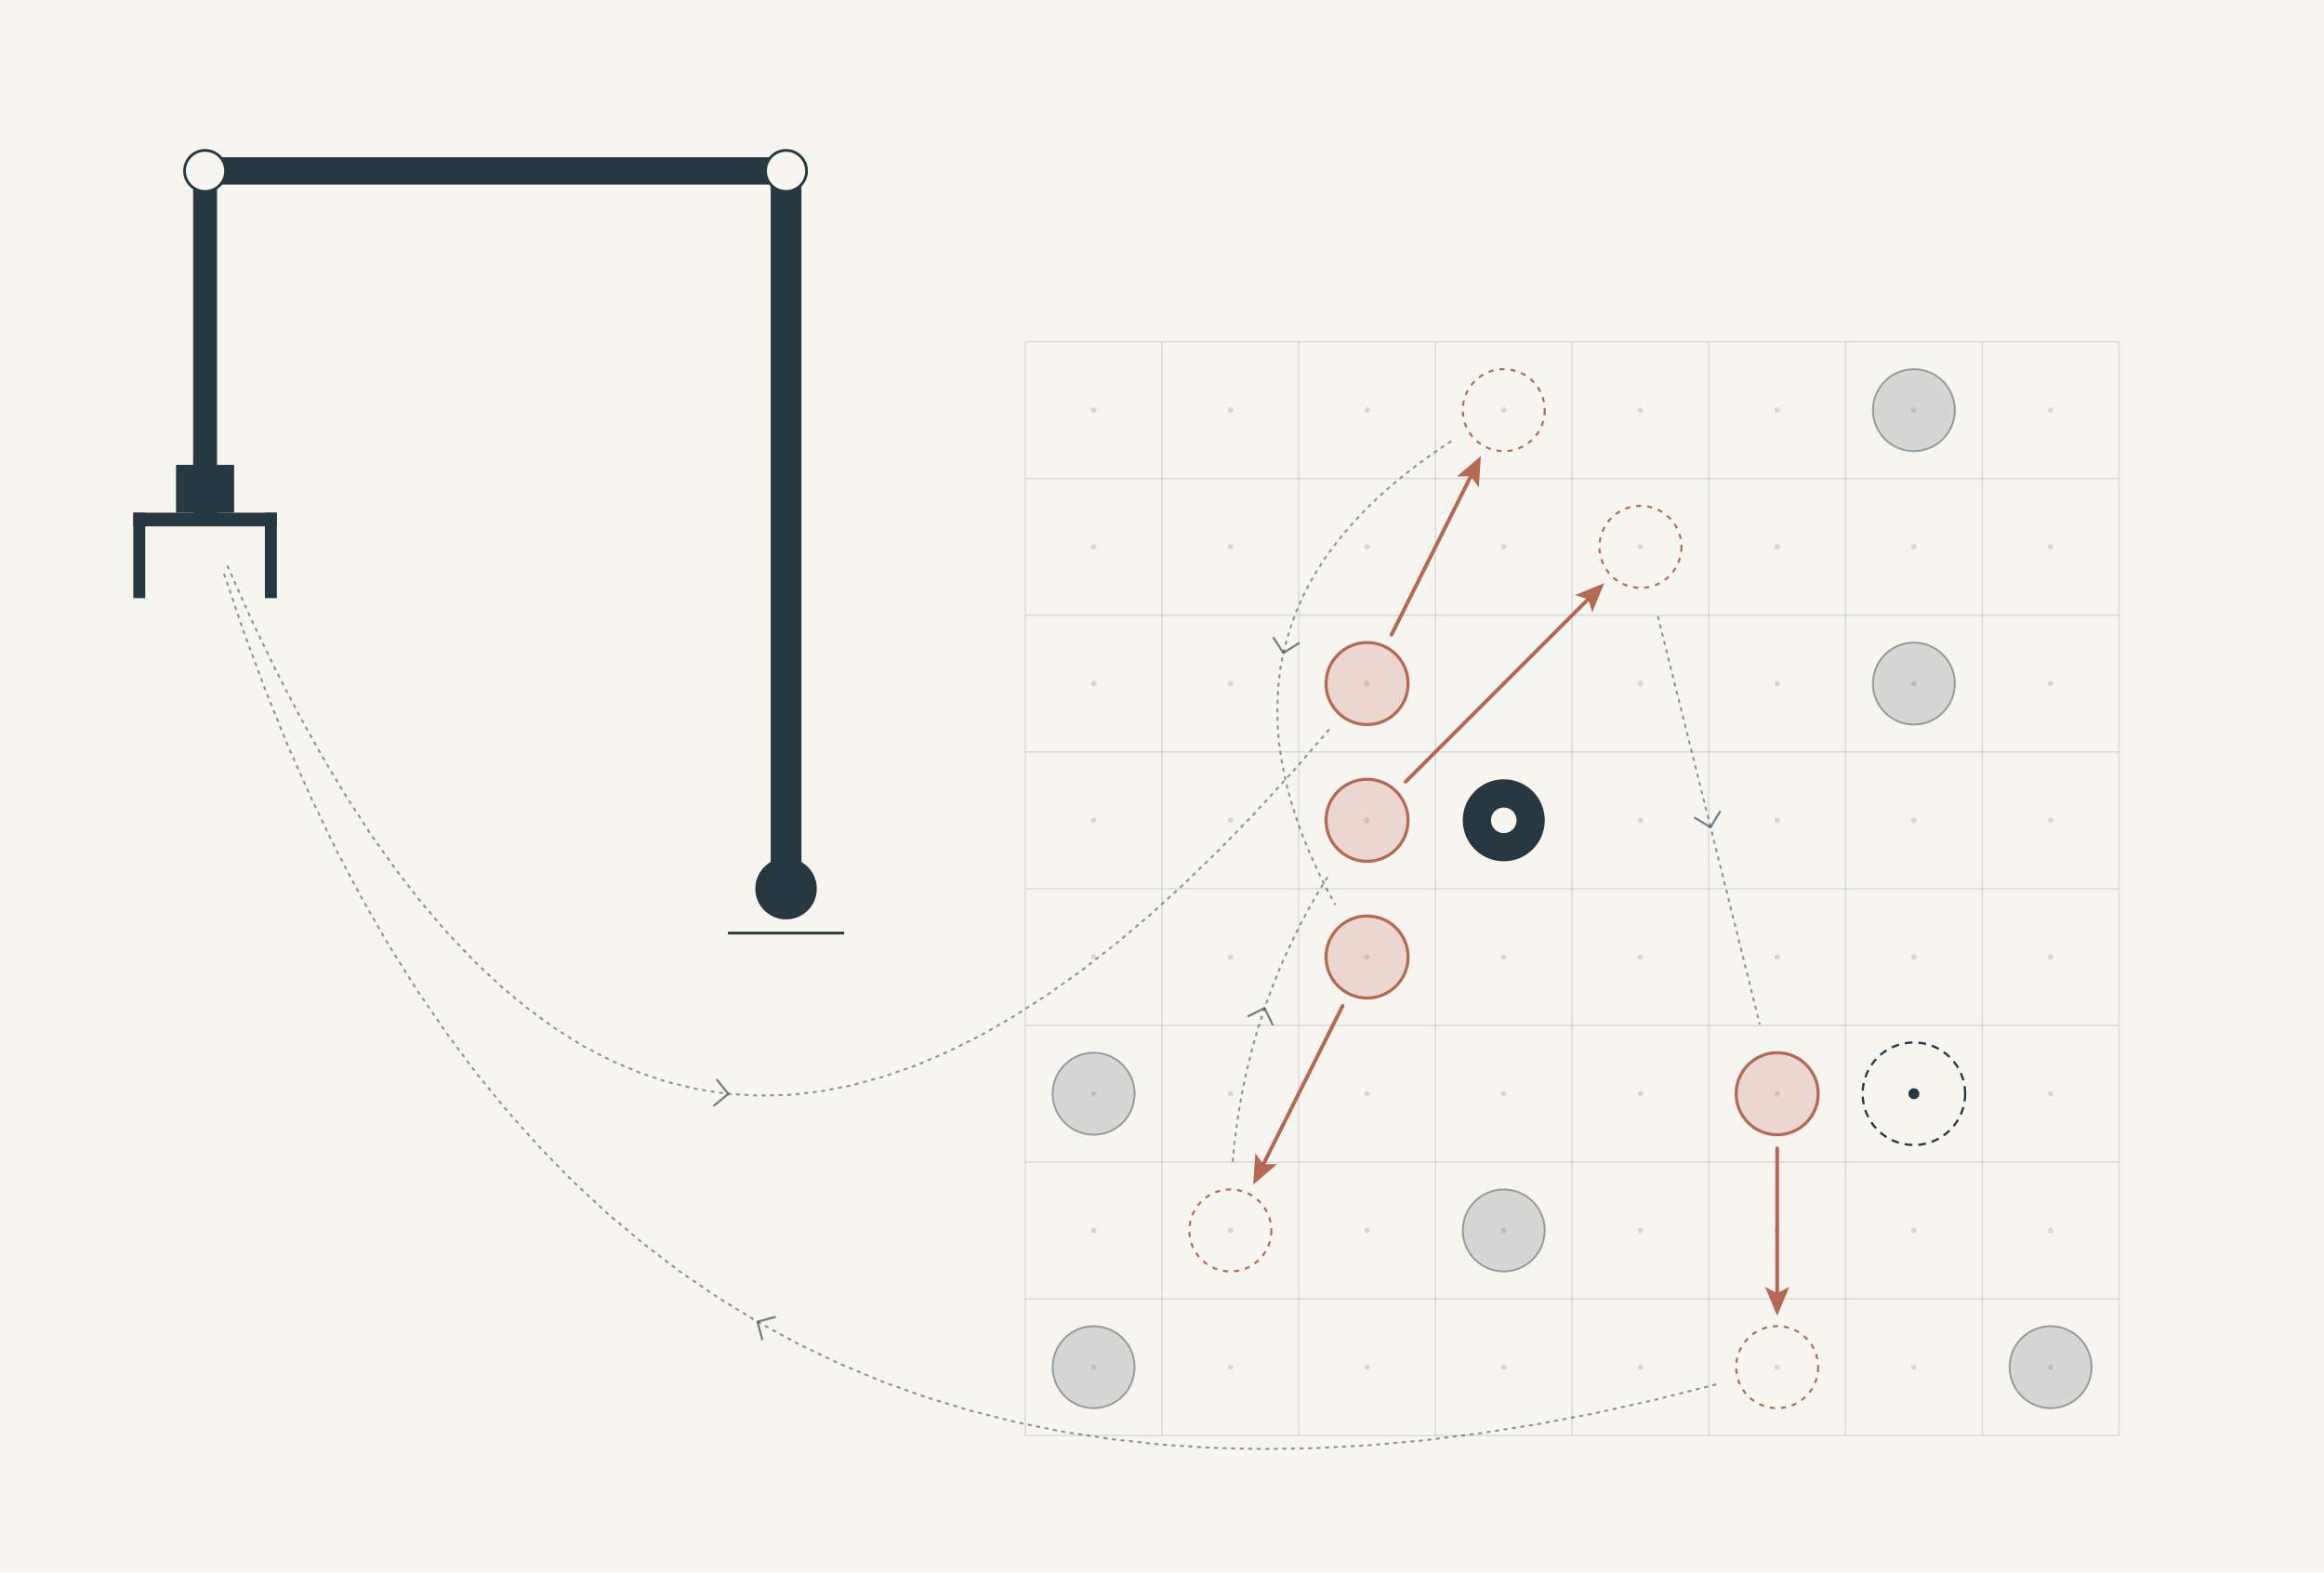
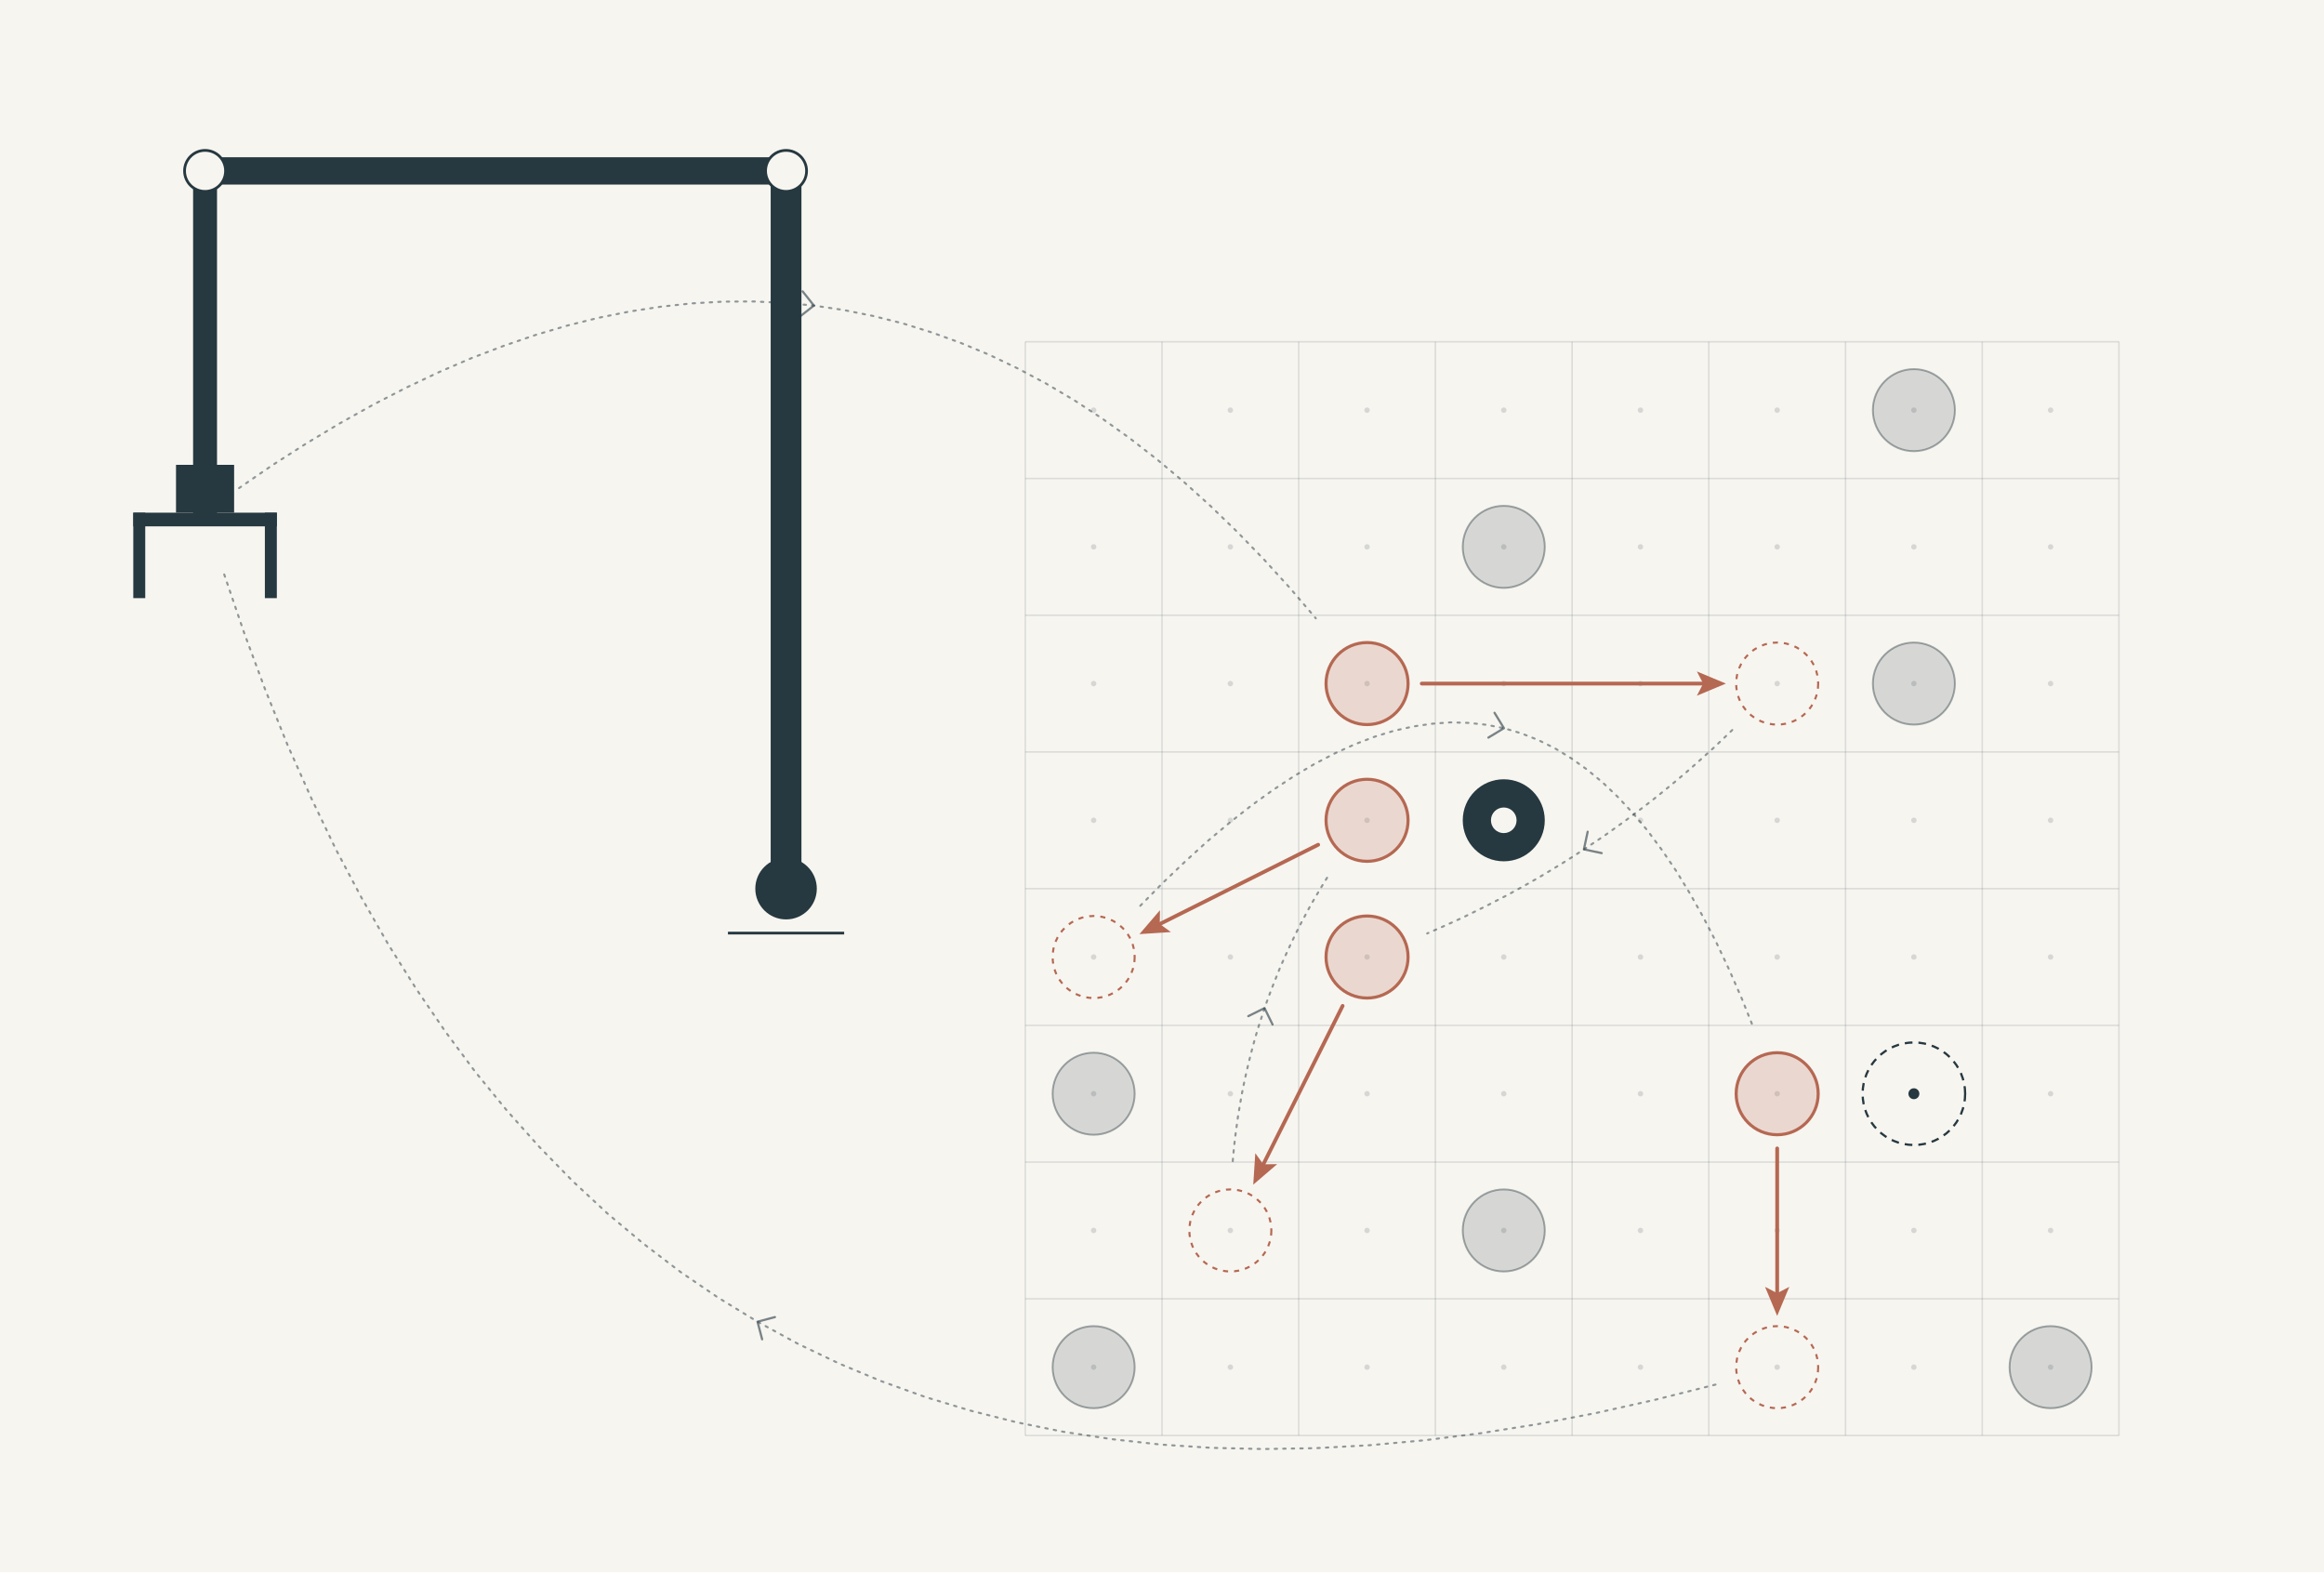
<svg xmlns="http://www.w3.org/2000/svg" viewBox="0 0 1360 920" width="1360" height="920" fill="none" shape-rendering="geometricPrecision">
  <rect width="100%" height="100%" fill="#F7F5F0" />
  <g id="lattice">
    <g id="lattice-lines" stroke="#263840" stroke-width="0.9" stroke-opacity="0.13" fill="none">
      <path d="M600,840 L600,200" />
      <path d="M680,840 L680,200" />
      <path d="M760,840 L760,200" />
      <path d="M840,840 L840,200" />
      <path d="M920,840 L920,200" />
      <path d="M1000,840 L1000,200" />
      <path d="M1080,840 L1080,200" />
      <path d="M1160,840 L1160,200" />
      <path d="M1240,840 L1240,200" />
      <path d="M600,840 L1240,840" />
      <path d="M600,760 L1240,760" />
      <path d="M600,680 L1240,680" />
      <path d="M600,600 L1240,600" />
      <path d="M600,520 L1240,520" />
      <path d="M600,440 L1240,440" />
      <path d="M600,360 L1240,360" />
      <path d="M600,280 L1240,280" />
      <path d="M600,200 L1240,200" />
    </g>
    <g id="lattice-centres">
      <circle cx="640" cy="800" r="1.6" fill="#263840" fill-opacity="0.16" />
      <circle cx="720" cy="800" r="1.6" fill="#263840" fill-opacity="0.16" />
      <circle cx="800" cy="800" r="1.6" fill="#263840" fill-opacity="0.16" />
      <circle cx="880" cy="800" r="1.6" fill="#263840" fill-opacity="0.16" />
      <circle cx="960" cy="800" r="1.6" fill="#263840" fill-opacity="0.16" />
      <circle cx="1040" cy="800" r="1.6" fill="#263840" fill-opacity="0.16" />
      <circle cx="1120" cy="800" r="1.6" fill="#263840" fill-opacity="0.16" />
      <circle cx="1200" cy="800" r="1.6" fill="#263840" fill-opacity="0.16" />
      <circle cx="640" cy="720" r="1.6" fill="#263840" fill-opacity="0.16" />
      <circle cx="720" cy="720" r="1.6" fill="#263840" fill-opacity="0.16" />
      <circle cx="800" cy="720" r="1.6" fill="#263840" fill-opacity="0.16" />
      <circle cx="880" cy="720" r="1.6" fill="#263840" fill-opacity="0.16" />
      <circle cx="960" cy="720" r="1.6" fill="#263840" fill-opacity="0.16" />
      <circle cx="1040" cy="720" r="1.6" fill="#263840" fill-opacity="0.16" />
      <circle cx="1120" cy="720" r="1.6" fill="#263840" fill-opacity="0.16" />
      <circle cx="1200" cy="720" r="1.6" fill="#263840" fill-opacity="0.16" />
      <circle cx="640" cy="640" r="1.6" fill="#263840" fill-opacity="0.16" />
      <circle cx="720" cy="640" r="1.6" fill="#263840" fill-opacity="0.16" />
      <circle cx="800" cy="640" r="1.6" fill="#263840" fill-opacity="0.16" />
      <circle cx="880" cy="640" r="1.6" fill="#263840" fill-opacity="0.16" />
      <circle cx="960" cy="640" r="1.6" fill="#263840" fill-opacity="0.16" />
      <circle cx="1040" cy="640" r="1.6" fill="#263840" fill-opacity="0.16" />
      <circle cx="1120" cy="640" r="1.6" fill="#263840" fill-opacity="0.16" />
      <circle cx="1200" cy="640" r="1.6" fill="#263840" fill-opacity="0.16" />
      <circle cx="640" cy="560" r="1.6" fill="#263840" fill-opacity="0.16" />
      <circle cx="720" cy="560" r="1.6" fill="#263840" fill-opacity="0.16" />
      <circle cx="800" cy="560" r="1.6" fill="#263840" fill-opacity="0.16" />
      <circle cx="880" cy="560" r="1.6" fill="#263840" fill-opacity="0.16" />
      <circle cx="960" cy="560" r="1.6" fill="#263840" fill-opacity="0.16" />
      <circle cx="1040" cy="560" r="1.6" fill="#263840" fill-opacity="0.16" />
      <circle cx="1120" cy="560" r="1.6" fill="#263840" fill-opacity="0.16" />
      <circle cx="1200" cy="560" r="1.6" fill="#263840" fill-opacity="0.16" />
      <circle cx="640" cy="480" r="1.6" fill="#263840" fill-opacity="0.16" />
      <circle cx="720" cy="480" r="1.6" fill="#263840" fill-opacity="0.16" />
      <circle cx="800" cy="480" r="1.6" fill="#263840" fill-opacity="0.16" />
      <circle cx="880" cy="480" r="1.6" fill="#263840" fill-opacity="0.16" />
      <circle cx="960" cy="480" r="1.6" fill="#263840" fill-opacity="0.16" />
      <circle cx="1040" cy="480" r="1.6" fill="#263840" fill-opacity="0.16" />
      <circle cx="1120" cy="480" r="1.6" fill="#263840" fill-opacity="0.16" />
      <circle cx="1200" cy="480" r="1.6" fill="#263840" fill-opacity="0.16" />
      <circle cx="640" cy="400" r="1.6" fill="#263840" fill-opacity="0.16" />
      <circle cx="720" cy="400" r="1.6" fill="#263840" fill-opacity="0.16" />
      <circle cx="800" cy="400" r="1.6" fill="#263840" fill-opacity="0.16" />
      <circle cx="880" cy="400" r="1.6" fill="#263840" fill-opacity="0.16" />
      <circle cx="960" cy="400" r="1.6" fill="#263840" fill-opacity="0.16" />
      <circle cx="1040" cy="400" r="1.6" fill="#263840" fill-opacity="0.16" />
      <circle cx="1120" cy="400" r="1.6" fill="#263840" fill-opacity="0.16" />
      <circle cx="1200" cy="400" r="1.6" fill="#263840" fill-opacity="0.16" />
      <circle cx="640" cy="320" r="1.6" fill="#263840" fill-opacity="0.16" />
      <circle cx="720" cy="320" r="1.6" fill="#263840" fill-opacity="0.16" />
      <circle cx="800" cy="320" r="1.6" fill="#263840" fill-opacity="0.16" />
      <circle cx="880" cy="320" r="1.6" fill="#263840" fill-opacity="0.16" />
      <circle cx="960" cy="320" r="1.6" fill="#263840" fill-opacity="0.16" />
      <circle cx="1040" cy="320" r="1.6" fill="#263840" fill-opacity="0.16" />
      <circle cx="1120" cy="320" r="1.6" fill="#263840" fill-opacity="0.16" />
      <circle cx="1200" cy="320" r="1.6" fill="#263840" fill-opacity="0.16" />
      <circle cx="640" cy="240" r="1.6" fill="#263840" fill-opacity="0.16" />
      <circle cx="720" cy="240" r="1.6" fill="#263840" fill-opacity="0.16" />
      <circle cx="800" cy="240" r="1.6" fill="#263840" fill-opacity="0.16" />
      <circle cx="880" cy="240" r="1.6" fill="#263840" fill-opacity="0.16" />
      <circle cx="960" cy="240" r="1.6" fill="#263840" fill-opacity="0.16" />
      <circle cx="1040" cy="240" r="1.6" fill="#263840" fill-opacity="0.16" />
      <circle cx="1120" cy="240" r="1.6" fill="#263840" fill-opacity="0.16" />
      <circle cx="1200" cy="240" r="1.6" fill="#263840" fill-opacity="0.16" />
    </g>
  </g>
  <g id="goal">
    <circle cx="1120" cy="640" r="30" fill="none" stroke="#263840" stroke-width="1.3" stroke-dasharray="4.5 3.5" />
    <circle cx="1120" cy="640" r="3.2" fill="#263840" />
  </g>
  <g id="discs-context">
    <circle cx="1120" cy="240" r="24" id="c0" fill="#263840" fill-opacity="0.16" stroke="#263840" stroke-opacity="0.42" stroke-width="1.1" />
    <circle cx="1120" cy="400" r="24" id="c1" fill="#263840" fill-opacity="0.16" stroke="#263840" stroke-opacity="0.42" stroke-width="1.1" />
    <circle cx="640" cy="800" r="24" id="c2" fill="#263840" fill-opacity="0.16" stroke="#263840" stroke-opacity="0.42" stroke-width="1.1" />
    <circle cx="880" cy="720" r="24" id="c3" fill="#263840" fill-opacity="0.16" stroke="#263840" stroke-opacity="0.42" stroke-width="1.1" />
    <circle cx="1200" cy="800" r="24" id="c4" fill="#263840" fill-opacity="0.16" stroke="#263840" stroke-opacity="0.42" stroke-width="1.1" />
    <circle cx="640" cy="640" r="24" id="c5" fill="#263840" fill-opacity="0.16" stroke="#263840" stroke-opacity="0.42" stroke-width="1.1" />
+     <circle cx="880" cy="320" r="24" id="c6" fill="#263840" fill-opacity="0.16" stroke="#263840" stroke-opacity="0.42" stroke-width="1.1" />
  </g>
  <g id="blockers-highlight">
    <circle cx="800" cy="400" r="24" id="b1-hl" fill="#B56852" fill-opacity="0.20" stroke="#B56852" stroke-width="1.8" />
    <circle cx="800" cy="560" r="24" id="b2-hl" fill="#B56852" fill-opacity="0.20" stroke="#B56852" stroke-width="1.8" />
    <circle cx="800" cy="480" r="24" id="b3-hl" fill="#B56852" fill-opacity="0.20" stroke="#B56852" stroke-width="1.8" />
    <circle cx="1040" cy="640" r="24" id="b4-hl" fill="#B56852" fill-opacity="0.20" stroke="#B56852" stroke-width="1.8" />
  </g>
  <g id="destinations">
-     <circle cx="880" cy="240" r="24" id="dest-b1" fill="none" stroke="#B56852" stroke-width="1.2" stroke-dasharray="3 3.5" />
+     <circle cx="1040" cy="400" r="24" id="dest-b1" fill="none" stroke="#B56852" stroke-width="1.2" stroke-dasharray="3 3.5" />
    <circle cx="720" cy="720" r="24" id="dest-b2" fill="none" stroke="#B56852" stroke-width="1.2" stroke-dasharray="3 3.5" />
-     <circle cx="960" cy="320" r="24" id="dest-b3" fill="none" stroke="#B56852" stroke-width="1.2" stroke-dasharray="3 3.5" />
+     <circle cx="640" cy="560" r="24" id="dest-b3" fill="none" stroke="#B56852" stroke-width="1.2" stroke-dasharray="3 3.5" />
    <circle cx="1040" cy="800" r="24" id="dest-b4" fill="none" stroke="#B56852" stroke-width="1.2" stroke-dasharray="3 3.5" />
  </g>
  <g id="target">
    <circle cx="880" cy="480" r="24" fill="#263840" />
    <circle cx="880" cy="480" r="7.5" fill="#F7F5F0" />
  </g>
  <g id="robot-home" opacity="1">
    <path d="M426,546 L494,546" stroke="#263840" stroke-width="1.6" />
    <circle cx="460" cy="520" r="18" fill="#263840" />
    <circle cx="460" cy="520" r="5.5" fill="#F7F5F0" />
    <path d="M460,520 L460,100" stroke="#263840" stroke-width="18" stroke-linecap="round" />
    <path d="M460,100 L120,100" stroke="#263840" stroke-width="16" stroke-linecap="round" />
    <path d="M120,100 L120,300" stroke="#263840" stroke-width="14" stroke-linecap="round" />
    <rect x="-14" y="-17" width="28" height="34" transform="translate(120 286) rotate(-270)" fill="#263840" />
    <rect x="-4" y="-42" width="8" height="84" transform="translate(120 304) rotate(-270)" fill="#263840" />
    <rect x="-25" y="-3.5" width="50" height="7" transform="translate(81.5 325) rotate(-270)" fill="#263840" />
    <rect x="-25" y="-3.5" width="50" height="7" transform="translate(158.5 325) rotate(-270)" fill="#263840" />
    <circle cx="460" cy="100" r="12" fill="#F7F5F0" stroke="#263840" stroke-width="1.6" />
    <circle cx="120" cy="100" r="12" fill="#F7F5F0" stroke="#263840" stroke-width="1.6" />
  </g>
  <g id="transit-chain">
-     <path d="M133.2,331.4 L146.6,361.4 L160.2,389.8 L174.1,416.7 L188.2,442 L202.5,465.9 L217,488.2 L231.8,509 L246.7,528.3 L261.9,546 L277.4,562.3 L293,577 L308.9,590.2 L325,601.9 L341.3,612.1 L357.8,620.7 L374.6,627.8 L391.6,633.4 L408.8,637.5 L426.2,640.1 L443.9,641.1 L461.8,640.7 L479.9,638.7 L498.2,635.1 L516.8,630.1 L535.6,623.6 L554.6,615.5 L573.8,605.9 L593.2,594.8 L612.9,582.1 L632.8,568 L652.9,552.3 L673.3,535.1 L693.8,516.4 L714.6,496.1 L735.6,474.4 L756.9,451.1 L778.3,426.3" stroke="#263840" stroke-opacity="0.5" stroke-width="1.2" stroke-dasharray="1.4 3.6" stroke-linecap="round" fill="none" />
-     <path d="M419.6,631.9 L426.2,640.1 L418,646.8" id="transit-dir-0" stroke="#263840" stroke-opacity="0.6" stroke-width="1.3" fill="none" stroke-linecap="round" stroke-linejoin="round" />
-     <path d="M848.9,258.4 L839.4,264.7 L830.4,271.2 L821.9,277.8 L813.8,284.5 L806.2,291.3 L799.1,298.2 L792.4,305.3 L786.2,312.4 L780.4,319.7 L775.1,327.1 L770.3,334.6 L765.9,342.2 L762,350 L758.6,357.8 L755.6,365.8 L753.1,373.9 L751,382.1 L749.4,390.4 L748.3,398.9 L747.7,407.4 L747.5,416.1 L747.7,424.9 L748.4,433.8 L749.6,442.8 L751.3,451.9 L753.4,461.2 L756,470.5 L759,480 L762.5,489.6 L766.5,499.3 L770.9,509.1 L775.8,519.1 L781.2,529.1" stroke="#263840" stroke-opacity="0.5" stroke-width="1.2" stroke-dasharray="1.4 3.6" stroke-linecap="round" fill="none" />
-     <path d="M760,376.4 L751,382.1 L745.3,373.2" id="transit-dir-1" stroke="#263840" stroke-opacity="0.6" stroke-width="1.3" fill="none" stroke-linecap="round" stroke-linejoin="round" />
+     <path d="M139.9,285.6 L159.7,272 L179.4,259.4 L198.9,247.7 L218.4,236.8 L237.6,226.9 L256.8,217.8 L275.8,209.6 L294.7,202.4 L313.4,196 L332,190.5 L350.5,185.9 L368.9,182.2 L387.1,179.4 L405.2,177.5 L423.2,176.5 L441,176.4 L458.7,177.2 L476.3,178.8 L493.7,181.4 L511,184.9 L528.2,189.2 L545.2,194.5 L562.1,200.6 L578.9,207.6 L595.6,215.6 L612.1,224.4 L628.5,234.1 L644.7,244.7 L660.8,256.2 L676.8,268.6 L692.7,281.9 L708.4,296.1 L724,311.2 L739.5,327.2 L754.8,344 L770,361.8" stroke="#263840" stroke-opacity="0.5" stroke-width="1.2" stroke-dasharray="1.4 3.6" stroke-linecap="round" fill="none" />
+     <path d="M469.7,170.5 L476.3,178.8 L467.9,185.4" id="transit-dir-0" stroke="#263840" stroke-opacity="0.6" stroke-width="1.3" fill="none" stroke-linecap="round" stroke-linejoin="round" />
+     <path d="M1013.7,427.2 L1008.3,432.4 L1002.8,437.6 L997.3,442.6 L991.7,447.6 L986.1,452.5 L980.4,457.3 L974.7,462 L968.9,466.7 L963.1,471.2 L957.2,475.7 L951.2,480.2 L945.2,484.5 L939.2,488.8 L933.1,492.9 L926.9,497 L920.7,501.1 L914.5,505 L908.1,508.9 L901.8,512.7 L895.4,516.4 L888.9,520 L882.4,523.6 L875.8,527 L869.2,530.4 L862.5,533.7 L855.8,537 L849,540.1 L842.1,543.2 L835.2,546.2" stroke="#263840" stroke-opacity="0.5" stroke-width="1.2" stroke-dasharray="1.4 3.6" stroke-linecap="round" fill="none" />
+     <path d="M937.3,499.2 L926.9,497 L929.1,486.7" id="transit-dir-1" stroke="#263840" stroke-opacity="0.6" stroke-width="1.3" fill="none" stroke-linecap="round" stroke-linejoin="round" />
    <path d="M721.4,679.4 L722,672.8 L722.7,666.2 L723.6,659.6 L724.5,653.1 L725.6,646.6 L726.7,640.2 L728,633.8 L729.4,627.4 L730.9,621.1 L732.5,614.8 L734.2,608.5 L736,602.3 L738,596.1 L740,589.9 L742.2,583.8 L744.5,577.7 L746.9,571.7 L749.3,565.7 L752,559.7 L754.7,553.8 L757.5,547.9 L760.4,542 L763.5,536.2 L766.6,530.4 L769.9,524.7 L773.3,519 L776.8,513.3" stroke="#263840" stroke-opacity="0.5" stroke-width="1.2" stroke-dasharray="1.4 3.6" stroke-linecap="round" fill="none" />
    <path d="M730.5,594.6 L740,589.9 L744.7,599.5" id="transit-dir-2" stroke="#263840" stroke-opacity="0.6" stroke-width="1.3" fill="none" stroke-linecap="round" stroke-linejoin="round" />
-     <path d="M970.3,361 L972.3,369.2 L974.4,377.4 L976.4,385.6 L978.5,393.8 L980.5,402.1 L982.6,410.3 L984.6,418.5 L986.7,426.7 L988.7,434.9 L990.8,443.1 L992.8,451.3 L994.9,459.5 L996.9,467.7 L999,475.9 L1001,484.1 L1003.1,492.3 L1005.1,500.5 L1007.2,508.7 L1009.2,516.9 L1011.3,525.1 L1013.3,533.3 L1015.4,541.5 L1017.4,549.7 L1019.5,557.9 L1021.5,566.2 L1023.6,574.4 L1025.6,582.6 L1027.7,590.8 L1029.7,599" stroke="#263840" stroke-opacity="0.5" stroke-width="1.2" stroke-dasharray="1.4 3.6" stroke-linecap="round" fill="none" />
-     <path d="M1006.5,475 L1001,484.1 L991.9,478.6" id="transit-dir-3" stroke="#263840" stroke-opacity="0.6" stroke-width="1.3" fill="none" stroke-linecap="round" stroke-linejoin="round" />
+     <path d="M667.3,530 L680.7,516.4 L693.9,503.8 L706.9,492 L719.8,481.2 L732.4,471.3 L744.9,462.3 L757.2,454.2 L769.3,447 L781.2,440.8 L792.9,435.5 L804.4,431.1 L815.8,427.6 L827,425.1 L838,423.5 L848.8,422.7 L859.4,423 L869.8,424.1 L880.1,426.1 L890.2,429.1 L900.1,433 L909.8,437.8 L919.3,443.6 L928.6,450.2 L937.8,457.8 L946.7,466.3 L955.5,475.7 L964.1,486 L972.5,497.3 L980.8,509.5 L988.8,522.6 L996.7,536.6 L1004.4,551.5 L1011.9,567.4 L1019.2,584.1 L1026.3,601.8" stroke="#263840" stroke-opacity="0.5" stroke-width="1.2" stroke-dasharray="1.4 3.6" stroke-linecap="round" fill="none" />
+     <path d="M874.6,417.1 L880.1,426.1 L871,431.6" id="transit-dir-3" stroke="#263840" stroke-opacity="0.6" stroke-width="1.3" fill="none" stroke-linecap="round" stroke-linejoin="round" />
    <path d="M1003.9,810.2 L968.5,819.1 L933.7,826.9 L899.6,833.4 L866.2,838.7 L833.4,842.8 L801.2,845.7 L769.8,847.4 L738.9,847.9 L708.8,847.2 L679.3,845.3 L650.4,842.1 L622.2,837.8 L594.7,832.2 L567.8,825.4 L541.6,817.5 L516,808.3 L491.1,797.9 L466.9,786.3 L443.3,773.4 L420.4,759.4 L398.1,744.2 L376.5,727.7 L355.5,710.1 L335.2,691.2 L315.6,671.1 L296.6,649.8 L278.2,627.3 L260.6,603.6 L243.6,578.7 L227.2,552.6 L211.5,525.2 L196.4,496.7 L182.1,466.9 L168.3,436 L155.3,403.8 L142.9,370.4 L131.1,335.8" stroke="#263840" stroke-opacity="0.5" stroke-width="1.2" stroke-dasharray="1.4 3.6" stroke-linecap="round" fill="none" />
    <path d="M446,783.7 L443.3,773.4 L453.5,770.7" id="transit-dir-4" stroke="#263840" stroke-opacity="0.6" stroke-width="1.3" fill="none" stroke-linecap="round" stroke-linejoin="round" />
  </g>
  <g id="relocation-arrows">
    <g id="move-b1">
-       <path d="M814.3,371.4 L861.3,277.5" stroke="#B56852" stroke-width="2.2" stroke-linecap="round" fill="none" />
-       <path d="M866.6,266.8 L852.6,278.8 L860.7,278.7 L865.4,285.2 L866.6,266.8" fill="#B56852" stroke="none" />
+       <path d="M832,400 L998.1,400" stroke="#B56852" stroke-width="2.2" stroke-linecap="round" fill="none" />
+       <path d="M1010,400 L993,392.9 L996.7,400 L993,407.1 L1010,400" fill="#B56852" stroke="none" />
    </g>
    <g id="move-b2">
      <path d="M785.7,588.6 L738.7,682.5" stroke="#B56852" stroke-width="2.2" stroke-linecap="round" fill="none" />
      <path d="M733.4,693.2 L747.4,681.2 L739.3,681.3 L734.6,674.8 L733.4,693.2" fill="#B56852" stroke="none" />
    </g>
    <g id="move-b3">
-       <path d="M822.6,457.4 L930.4,349.6" stroke="#B56852" stroke-width="2.2" stroke-linecap="round" fill="none" />
-       <path d="M938.8,341.2 L921.7,348.2 L929.4,350.6 L931.8,358.3 L938.8,341.2" fill="#B56852" stroke="none" />
+       <path d="M771.4,494.3 L677.5,541.3" stroke="#B56852" stroke-width="2.2" stroke-linecap="round" fill="none" />
+       <path d="M666.8,546.6 L685.2,545.4 L678.7,540.7 L678.8,532.6 L666.8,546.6" fill="#B56852" stroke="none" />
    </g>
    <g id="move-b4">
      <path d="M1040,672 L1040,758.1" stroke="#B56852" stroke-width="2.2" stroke-linecap="round" fill="none" />
      <path d="M1040,770 L1047.1,753 L1040,756.7 L1032.9,753 L1040,770" fill="#B56852" stroke="none" />
    </g>
  </g>
</svg>
